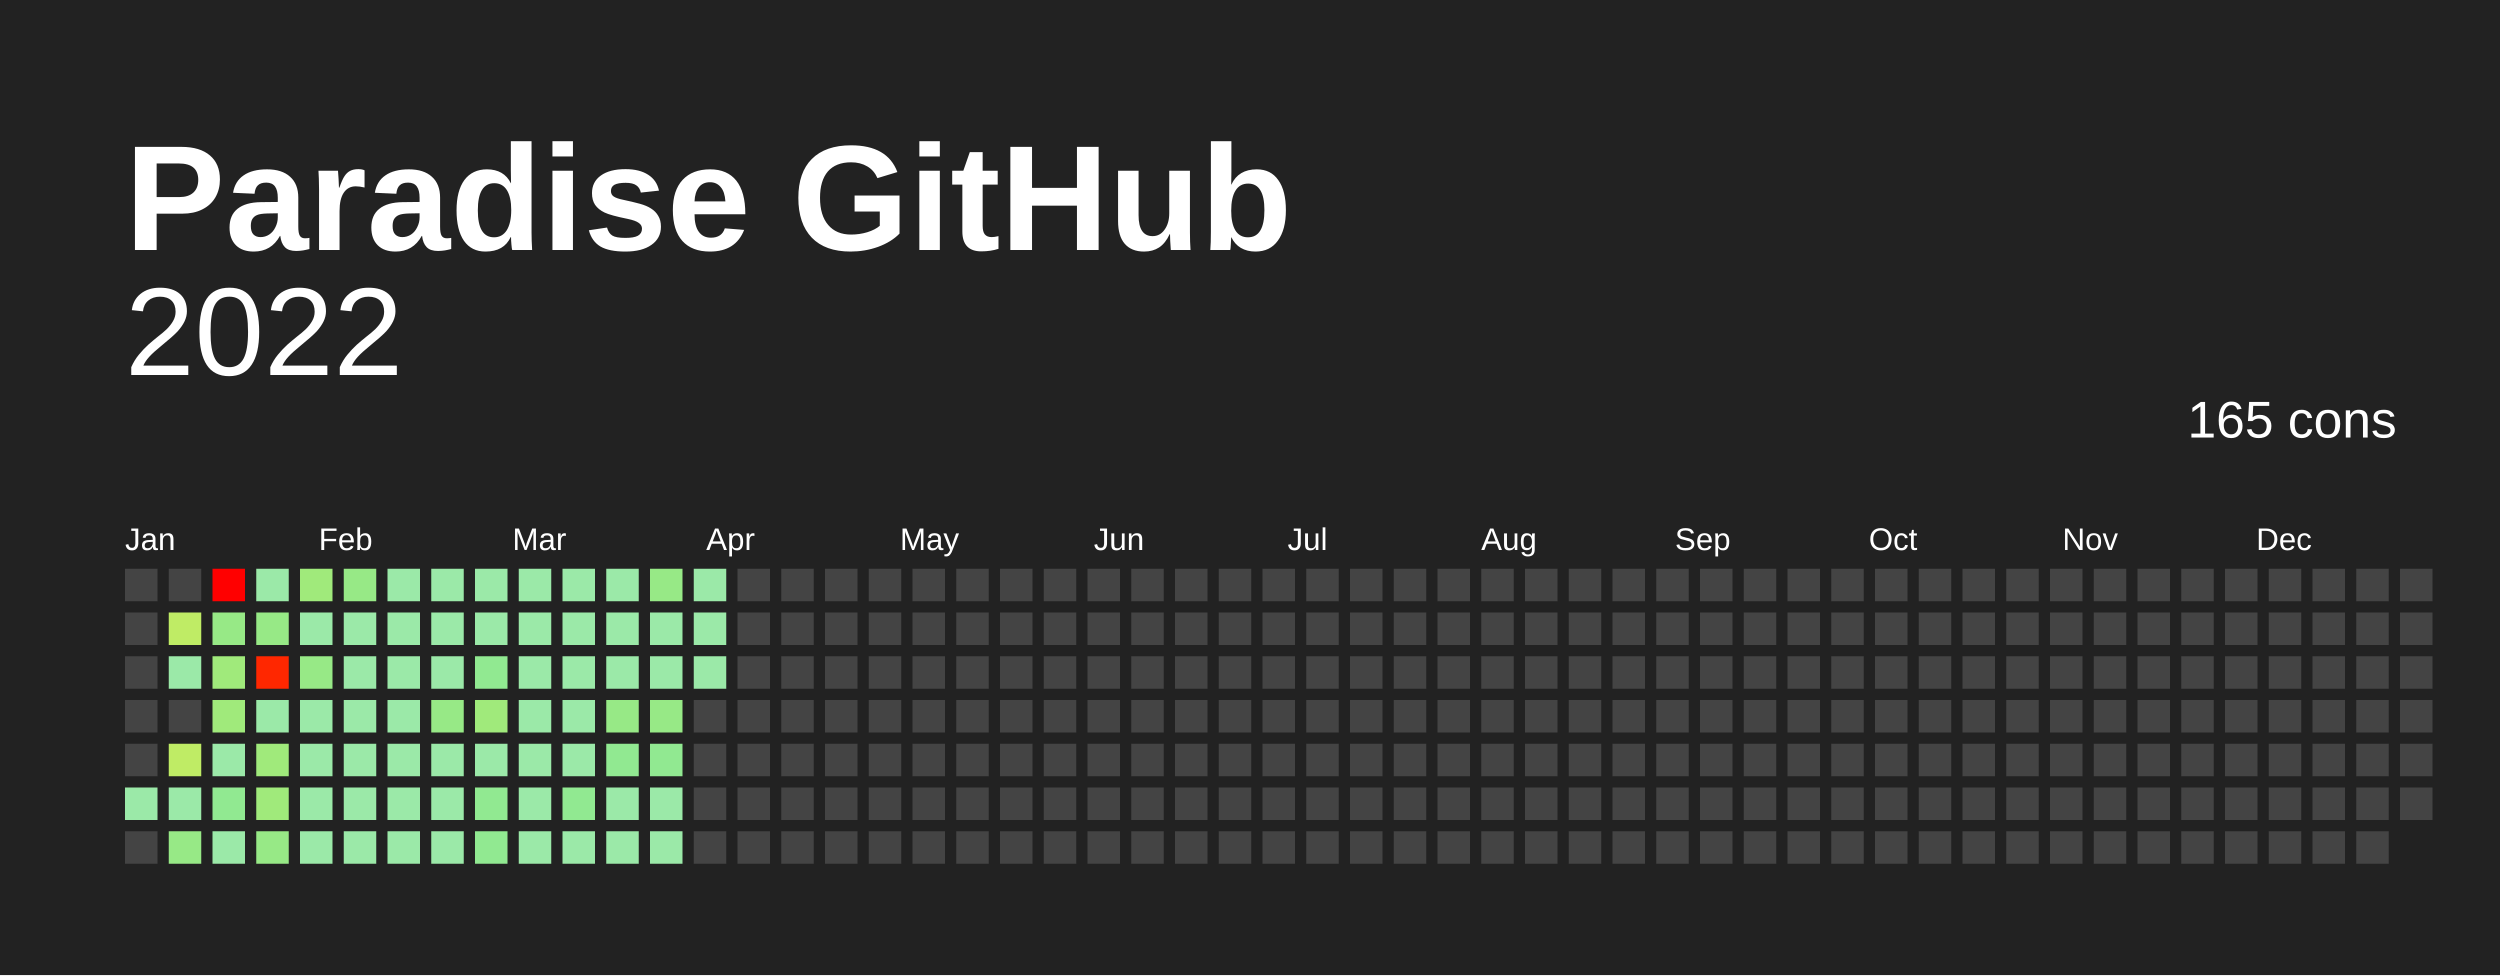
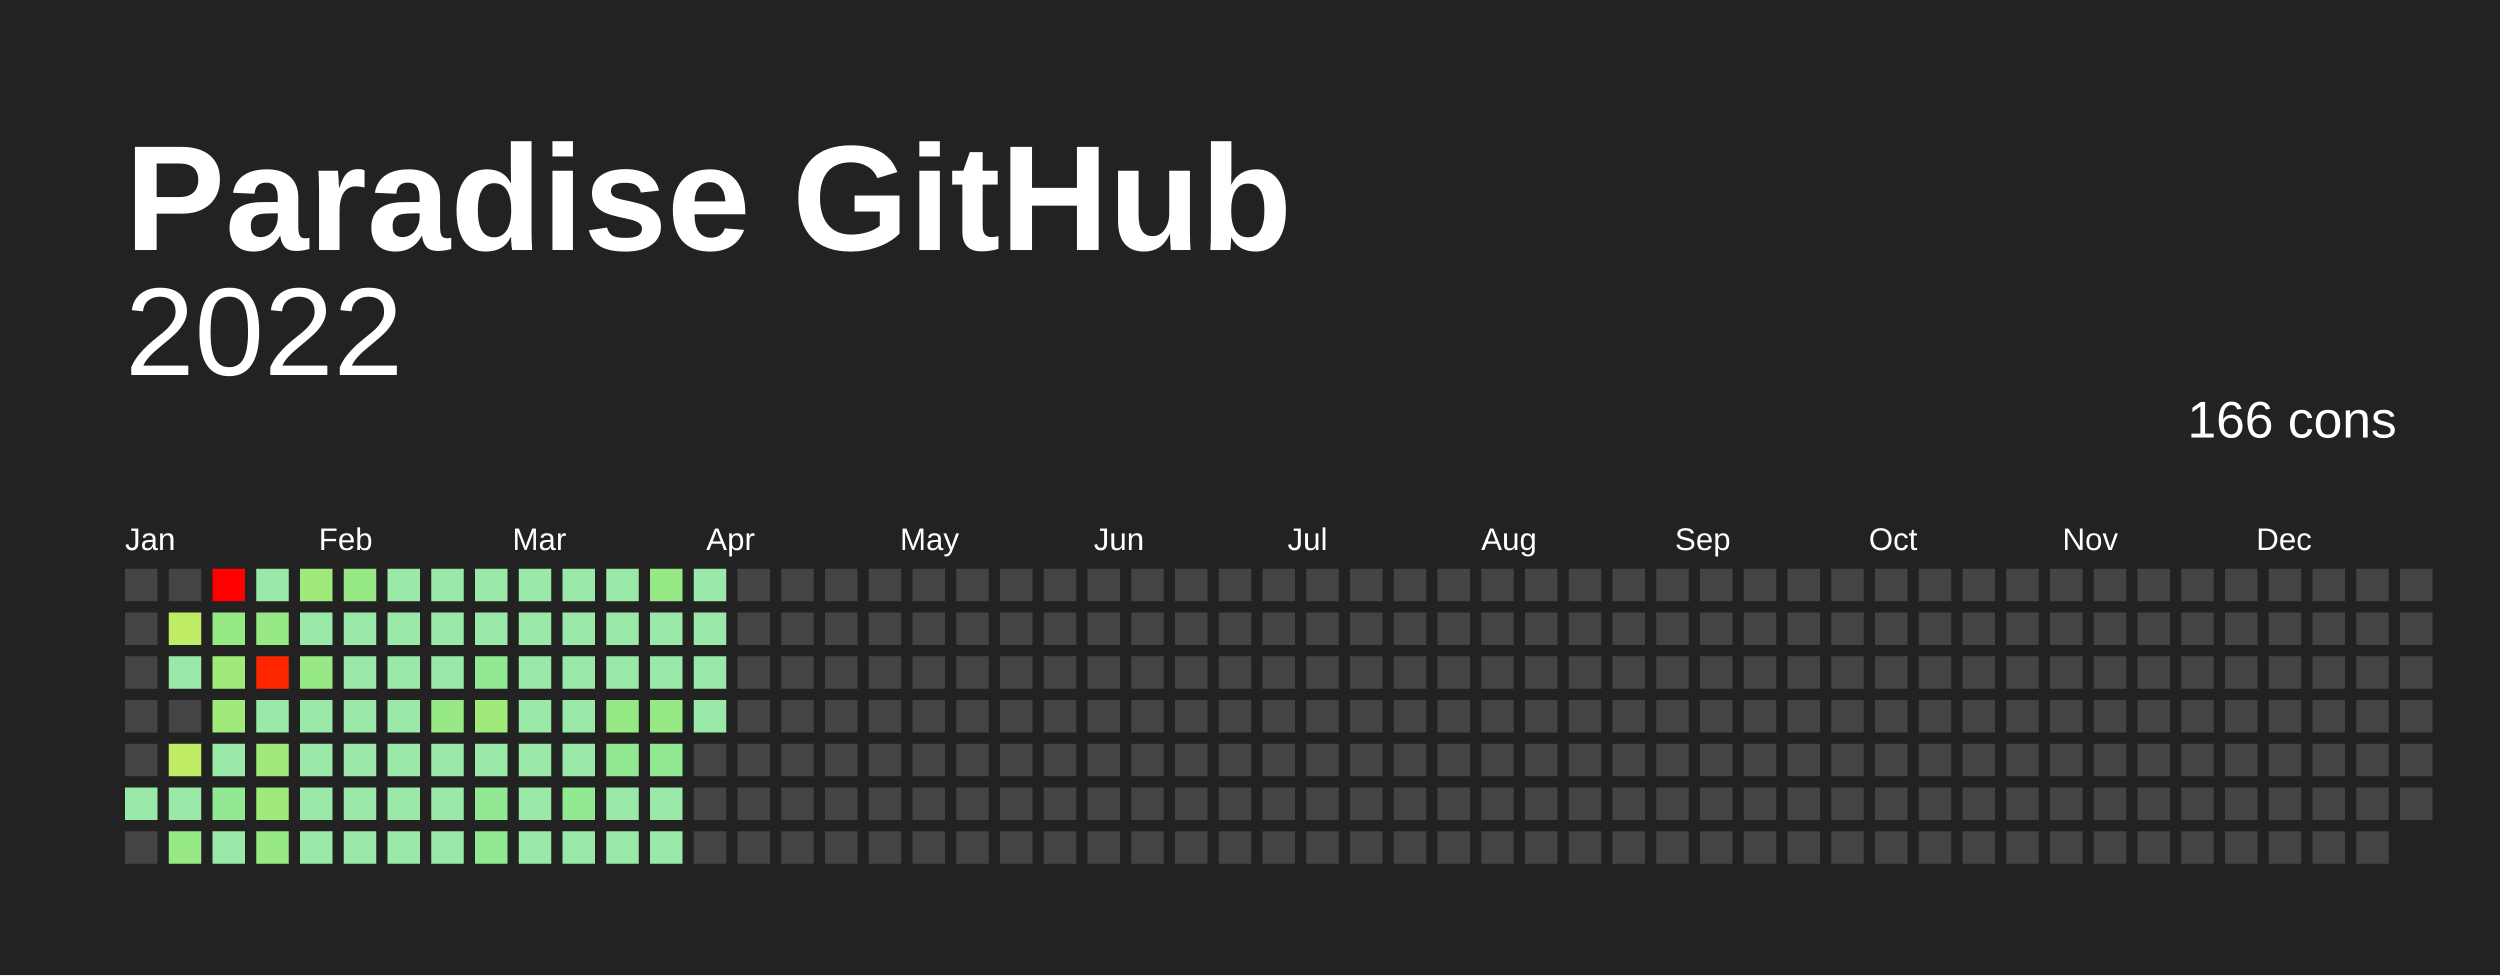
<svg xmlns="http://www.w3.org/2000/svg" baseProfile="full" height="78mm" version="1.1" viewBox="0,0,200,78" width="200mm">
  <defs />
  <rect fill="#222222" height="78" width="200" x="0" y="0" />
  <text fill="#FFFFFF" style="font-size:12px; font-family:Arial; font-weight:bold;" x="10" y="20">Paradise GitHub</text>
  <text alignment-baseline="hanging" fill="#FFFFFF" style="font-size:10.0px; font-family:Arial;" x="10" y="30">2022</text>
-   <text alignment-baseline="hanging" fill="#FFFFFF" style="font-size:4.125px; font-family:Arial;" x="175" y="35">165 cons</text>
+   <text alignment-baseline="hanging" fill="#FFFFFF" style="font-size:4.125px; font-family:Arial;" x="175" y="35">166 cons</text>
  <text fill="#FFFFFF" style="font-size:2.5px; font-family:Arial" x="10.0" y="44">Jan</text>
  <text fill="#FFFFFF" style="font-size:2.5px; font-family:Arial" x="25.5" y="44">Feb</text>
  <text fill="#FFFFFF" style="font-size:2.5px; font-family:Arial" x="41.0" y="44">Mar</text>
  <text fill="#FFFFFF" style="font-size:2.5px; font-family:Arial" x="56.5" y="44">Apr</text>
  <text fill="#FFFFFF" style="font-size:2.5px; font-family:Arial" x="72.0" y="44">May</text>
  <text fill="#FFFFFF" style="font-size:2.5px; font-family:Arial" x="87.5" y="44">Jun</text>
  <text fill="#FFFFFF" style="font-size:2.5px; font-family:Arial" x="103.0" y="44">Jul</text>
  <text fill="#FFFFFF" style="font-size:2.5px; font-family:Arial" x="118.5" y="44">Aug</text>
  <text fill="#FFFFFF" style="font-size:2.5px; font-family:Arial" x="134.0" y="44">Sep</text>
  <text fill="#FFFFFF" style="font-size:2.5px; font-family:Arial" x="149.5" y="44">Oct</text>
  <text fill="#FFFFFF" style="font-size:2.5px; font-family:Arial" x="165.0" y="44">Nov</text>
  <text fill="#FFFFFF" style="font-size:2.5px; font-family:Arial" x="180.5" y="44">Dec</text>
  <rect fill="#444444" height="2.6" width="2.6" x="10.0" y="45.5" />
  <rect fill="#444444" height="2.6" width="2.6" x="10.0" y="49.0" />
  <rect fill="#444444" height="2.6" width="2.6" x="10.0" y="52.5" />
  <rect fill="#444444" height="2.6" width="2.6" x="10.0" y="56.0" />
  <rect fill="#444444" height="2.6" width="2.6" x="10.0" y="59.5" />
  <rect fill="#9be9a8" height="2.6" width="2.6" x="10.0" y="63.0" />
  <rect fill="#444444" height="2.6" width="2.6" x="10.0" y="66.5" />
  <rect fill="#444444" height="2.6" width="2.6" x="13.5" y="45.5" />
  <rect fill="#bfec65" height="2.6" width="2.6" x="13.5" y="49.0" />
  <rect fill="#9be9a8" height="2.6" width="2.6" x="13.5" y="52.5" />
  <rect fill="#444444" height="2.6" width="2.6" x="13.5" y="56.0" />
  <rect fill="#bfec65" height="2.6" width="2.6" x="13.5" y="59.5" />
  <rect fill="#9be9a8" height="2.6" width="2.6" x="13.5" y="63.0" />
  <rect fill="#97e986" height="2.6" width="2.6" x="13.5" y="66.5" />
  <rect fill="red" height="2.6" width="2.6" x="17.0" y="45.5" />
  <rect fill="#97e986" height="2.6" width="2.6" x="17.0" y="49.0" />
  <rect fill="#a0ea7b" height="2.6" width="2.6" x="17.0" y="52.5" />
  <rect fill="#a0ea7b" height="2.6" width="2.6" x="17.0" y="56.0" />
  <rect fill="#9be9a8" height="2.6" width="2.6" x="17.0" y="59.5" />
  <rect fill="#91e991" height="2.6" width="2.6" x="17.0" y="63.0" />
  <rect fill="#9be9a8" height="2.6" width="2.6" x="17.0" y="66.5" />
  <rect fill="#9be9a8" height="2.6" width="2.6" x="20.5" y="45.5" />
  <rect fill="#97e986" height="2.6" width="2.6" x="20.5" y="49.0" />
  <rect fill="#ff2700" height="2.6" width="2.6" x="20.5" y="52.5" />
  <rect fill="#9be9a8" height="2.6" width="2.6" x="20.5" y="56.0" />
  <rect fill="#a0ea7b" height="2.6" width="2.6" x="20.5" y="59.5" />
  <rect fill="#a0ea7b" height="2.6" width="2.6" x="20.5" y="63.0" />
  <rect fill="#97e986" height="2.6" width="2.6" x="20.5" y="66.5" />
  <rect fill="#a0ea7b" height="2.6" width="2.6" x="24.0" y="45.5" />
  <rect fill="#9be9a8" height="2.6" width="2.6" x="24.0" y="49.0" />
  <rect fill="#97e986" height="2.6" width="2.6" x="24.0" y="52.5" />
  <rect fill="#9be9a8" height="2.6" width="2.6" x="24.0" y="56.0" />
  <rect fill="#9be9a8" height="2.6" width="2.6" x="24.0" y="59.5" />
  <rect fill="#9be9a8" height="2.6" width="2.6" x="24.0" y="63.0" />
  <rect fill="#9be9a8" height="2.6" width="2.6" x="24.0" y="66.5" />
  <rect fill="#97e986" height="2.6" width="2.6" x="27.5" y="45.5" />
  <rect fill="#9be9a8" height="2.6" width="2.6" x="27.5" y="49.0" />
  <rect fill="#9be9a8" height="2.6" width="2.6" x="27.5" y="52.5" />
  <rect fill="#9be9a8" height="2.6" width="2.6" x="27.5" y="56.0" />
  <rect fill="#9be9a8" height="2.6" width="2.6" x="27.5" y="59.5" />
  <rect fill="#9be9a8" height="2.6" width="2.6" x="27.5" y="63.0" />
  <rect fill="#9be9a8" height="2.6" width="2.6" x="27.5" y="66.5" />
  <rect fill="#9be9a8" height="2.6" width="2.6" x="31.0" y="45.5" />
  <rect fill="#9be9a8" height="2.6" width="2.6" x="31.0" y="49.0" />
  <rect fill="#9be9a8" height="2.6" width="2.6" x="31.0" y="52.5" />
  <rect fill="#9be9a8" height="2.6" width="2.6" x="31.0" y="56.0" />
  <rect fill="#9be9a8" height="2.6" width="2.6" x="31.0" y="59.5" />
  <rect fill="#9be9a8" height="2.6" width="2.6" x="31.0" y="63.0" />
  <rect fill="#9be9a8" height="2.6" width="2.6" x="31.0" y="66.5" />
  <rect fill="#9be9a8" height="2.6" width="2.6" x="34.5" y="45.5" />
  <rect fill="#9be9a8" height="2.6" width="2.6" x="34.5" y="49.0" />
  <rect fill="#9be9a8" height="2.6" width="2.6" x="34.5" y="52.5" />
  <rect fill="#97e986" height="2.6" width="2.6" x="34.5" y="56.0" />
  <rect fill="#9be9a8" height="2.6" width="2.6" x="34.5" y="59.5" />
  <rect fill="#9be9a8" height="2.6" width="2.6" x="34.5" y="63.0" />
  <rect fill="#9be9a8" height="2.6" width="2.6" x="34.5" y="66.5" />
  <rect fill="#9be9a8" height="2.6" width="2.6" x="38.0" y="45.5" />
  <rect fill="#9be9a8" height="2.6" width="2.6" x="38.0" y="49.0" />
  <rect fill="#91e991" height="2.6" width="2.6" x="38.0" y="52.5" />
  <rect fill="#a0ea7b" height="2.6" width="2.6" x="38.0" y="56.0" />
  <rect fill="#9be9a8" height="2.6" width="2.6" x="38.0" y="59.5" />
  <rect fill="#91e991" height="2.6" width="2.6" x="38.0" y="63.0" />
  <rect fill="#91e991" height="2.6" width="2.6" x="38.0" y="66.5" />
  <rect fill="#9be9a8" height="2.6" width="2.6" x="41.5" y="45.5" />
  <rect fill="#9be9a8" height="2.6" width="2.6" x="41.5" y="49.0" />
  <rect fill="#9be9a8" height="2.6" width="2.6" x="41.5" y="52.5" />
  <rect fill="#9be9a8" height="2.6" width="2.6" x="41.5" y="56.0" />
  <rect fill="#9be9a8" height="2.6" width="2.6" x="41.5" y="59.5" />
  <rect fill="#9be9a8" height="2.6" width="2.6" x="41.5" y="63.0" />
  <rect fill="#9be9a8" height="2.6" width="2.6" x="41.5" y="66.5" />
  <rect fill="#9be9a8" height="2.6" width="2.6" x="45.0" y="45.5" />
  <rect fill="#9be9a8" height="2.6" width="2.6" x="45.0" y="49.0" />
  <rect fill="#9be9a8" height="2.6" width="2.6" x="45.0" y="52.5" />
  <rect fill="#9be9a8" height="2.6" width="2.6" x="45.0" y="56.0" />
  <rect fill="#9be9a8" height="2.6" width="2.6" x="45.0" y="59.5" />
  <rect fill="#91e991" height="2.6" width="2.6" x="45.0" y="63.0" />
  <rect fill="#9be9a8" height="2.6" width="2.6" x="45.0" y="66.5" />
  <rect fill="#9be9a8" height="2.6" width="2.6" x="48.5" y="45.5" />
  <rect fill="#9be9a8" height="2.6" width="2.6" x="48.5" y="49.0" />
  <rect fill="#9be9a8" height="2.6" width="2.6" x="48.5" y="52.5" />
  <rect fill="#97e986" height="2.6" width="2.6" x="48.5" y="56.0" />
  <rect fill="#91e991" height="2.6" width="2.6" x="48.5" y="59.5" />
  <rect fill="#9be9a8" height="2.6" width="2.6" x="48.5" y="63.0" />
  <rect fill="#9be9a8" height="2.6" width="2.6" x="48.5" y="66.5" />
  <rect fill="#97e986" height="2.6" width="2.6" x="52.0" y="45.5" />
  <rect fill="#9be9a8" height="2.6" width="2.6" x="52.0" y="49.0" />
  <rect fill="#9be9a8" height="2.6" width="2.6" x="52.0" y="52.5" />
  <rect fill="#97e986" height="2.6" width="2.6" x="52.0" y="56.0" />
  <rect fill="#91e991" height="2.6" width="2.6" x="52.0" y="59.5" />
  <rect fill="#9be9a8" height="2.6" width="2.6" x="52.0" y="63.0" />
  <rect fill="#9be9a8" height="2.6" width="2.6" x="52.0" y="66.5" />
  <rect fill="#9be9a8" height="2.6" width="2.6" x="55.5" y="45.5" />
  <rect fill="#9be9a8" height="2.6" width="2.6" x="55.5" y="49.0" />
  <rect fill="#9be9a8" height="2.6" width="2.6" x="55.5" y="52.5" />
-   <rect fill="#444444" height="2.6" width="2.6" x="55.5" y="56.0" />
+   <rect fill="#9be9a8" height="2.6" width="2.6" x="55.5" y="56.0" />
  <rect fill="#444444" height="2.6" width="2.6" x="55.5" y="59.5" />
  <rect fill="#444444" height="2.6" width="2.6" x="55.5" y="63.0" />
  <rect fill="#444444" height="2.6" width="2.6" x="55.5" y="66.5" />
  <rect fill="#444444" height="2.6" width="2.6" x="59.0" y="45.5" />
  <rect fill="#444444" height="2.6" width="2.6" x="59.0" y="49.0" />
  <rect fill="#444444" height="2.6" width="2.6" x="59.0" y="52.5" />
  <rect fill="#444444" height="2.6" width="2.6" x="59.0" y="56.0" />
  <rect fill="#444444" height="2.6" width="2.6" x="59.0" y="59.5" />
  <rect fill="#444444" height="2.6" width="2.6" x="59.0" y="63.0" />
  <rect fill="#444444" height="2.6" width="2.6" x="59.0" y="66.5" />
  <rect fill="#444444" height="2.6" width="2.6" x="62.5" y="45.5" />
  <rect fill="#444444" height="2.6" width="2.6" x="62.5" y="49.0" />
  <rect fill="#444444" height="2.6" width="2.6" x="62.5" y="52.5" />
  <rect fill="#444444" height="2.6" width="2.6" x="62.5" y="56.0" />
  <rect fill="#444444" height="2.6" width="2.6" x="62.5" y="59.5" />
  <rect fill="#444444" height="2.6" width="2.6" x="62.5" y="63.0" />
  <rect fill="#444444" height="2.6" width="2.6" x="62.5" y="66.5" />
  <rect fill="#444444" height="2.6" width="2.6" x="66.0" y="45.5" />
  <rect fill="#444444" height="2.6" width="2.6" x="66.0" y="49.0" />
  <rect fill="#444444" height="2.6" width="2.6" x="66.0" y="52.5" />
  <rect fill="#444444" height="2.6" width="2.6" x="66.0" y="56.0" />
  <rect fill="#444444" height="2.6" width="2.6" x="66.0" y="59.5" />
  <rect fill="#444444" height="2.6" width="2.6" x="66.0" y="63.0" />
  <rect fill="#444444" height="2.6" width="2.6" x="66.0" y="66.5" />
  <rect fill="#444444" height="2.6" width="2.6" x="69.5" y="45.5" />
  <rect fill="#444444" height="2.6" width="2.6" x="69.5" y="49.0" />
  <rect fill="#444444" height="2.6" width="2.6" x="69.5" y="52.5" />
  <rect fill="#444444" height="2.6" width="2.6" x="69.5" y="56.0" />
  <rect fill="#444444" height="2.6" width="2.6" x="69.5" y="59.5" />
  <rect fill="#444444" height="2.6" width="2.6" x="69.5" y="63.0" />
  <rect fill="#444444" height="2.6" width="2.6" x="69.5" y="66.5" />
  <rect fill="#444444" height="2.6" width="2.6" x="73.0" y="45.5" />
  <rect fill="#444444" height="2.6" width="2.6" x="73.0" y="49.0" />
  <rect fill="#444444" height="2.6" width="2.6" x="73.0" y="52.5" />
  <rect fill="#444444" height="2.6" width="2.6" x="73.0" y="56.0" />
  <rect fill="#444444" height="2.6" width="2.6" x="73.0" y="59.5" />
  <rect fill="#444444" height="2.6" width="2.6" x="73.0" y="63.0" />
  <rect fill="#444444" height="2.6" width="2.6" x="73.0" y="66.5" />
  <rect fill="#444444" height="2.6" width="2.6" x="76.5" y="45.5" />
  <rect fill="#444444" height="2.6" width="2.6" x="76.5" y="49.0" />
  <rect fill="#444444" height="2.6" width="2.6" x="76.5" y="52.5" />
  <rect fill="#444444" height="2.6" width="2.6" x="76.5" y="56.0" />
  <rect fill="#444444" height="2.6" width="2.6" x="76.5" y="59.5" />
  <rect fill="#444444" height="2.6" width="2.6" x="76.5" y="63.0" />
  <rect fill="#444444" height="2.6" width="2.6" x="76.5" y="66.5" />
  <rect fill="#444444" height="2.6" width="2.6" x="80.0" y="45.5" />
  <rect fill="#444444" height="2.6" width="2.6" x="80.0" y="49.0" />
  <rect fill="#444444" height="2.6" width="2.6" x="80.0" y="52.5" />
  <rect fill="#444444" height="2.6" width="2.6" x="80.0" y="56.0" />
  <rect fill="#444444" height="2.6" width="2.6" x="80.0" y="59.5" />
  <rect fill="#444444" height="2.6" width="2.6" x="80.0" y="63.0" />
  <rect fill="#444444" height="2.6" width="2.6" x="80.0" y="66.5" />
  <rect fill="#444444" height="2.6" width="2.6" x="83.5" y="45.5" />
  <rect fill="#444444" height="2.6" width="2.6" x="83.5" y="49.0" />
  <rect fill="#444444" height="2.6" width="2.6" x="83.5" y="52.5" />
  <rect fill="#444444" height="2.6" width="2.6" x="83.5" y="56.0" />
  <rect fill="#444444" height="2.6" width="2.6" x="83.5" y="59.5" />
  <rect fill="#444444" height="2.6" width="2.6" x="83.5" y="63.0" />
  <rect fill="#444444" height="2.6" width="2.6" x="83.5" y="66.5" />
  <rect fill="#444444" height="2.6" width="2.6" x="87.0" y="45.5" />
  <rect fill="#444444" height="2.6" width="2.6" x="87.0" y="49.0" />
  <rect fill="#444444" height="2.6" width="2.6" x="87.0" y="52.5" />
  <rect fill="#444444" height="2.6" width="2.6" x="87.0" y="56.0" />
  <rect fill="#444444" height="2.6" width="2.6" x="87.0" y="59.5" />
  <rect fill="#444444" height="2.6" width="2.6" x="87.0" y="63.0" />
  <rect fill="#444444" height="2.6" width="2.6" x="87.0" y="66.5" />
  <rect fill="#444444" height="2.6" width="2.6" x="90.5" y="45.5" />
  <rect fill="#444444" height="2.6" width="2.6" x="90.5" y="49.0" />
  <rect fill="#444444" height="2.6" width="2.6" x="90.5" y="52.5" />
  <rect fill="#444444" height="2.6" width="2.6" x="90.5" y="56.0" />
  <rect fill="#444444" height="2.6" width="2.6" x="90.5" y="59.5" />
  <rect fill="#444444" height="2.6" width="2.6" x="90.5" y="63.0" />
  <rect fill="#444444" height="2.6" width="2.6" x="90.5" y="66.5" />
  <rect fill="#444444" height="2.6" width="2.6" x="94.0" y="45.5" />
  <rect fill="#444444" height="2.6" width="2.6" x="94.0" y="49.0" />
  <rect fill="#444444" height="2.6" width="2.6" x="94.0" y="52.5" />
  <rect fill="#444444" height="2.6" width="2.6" x="94.0" y="56.0" />
  <rect fill="#444444" height="2.6" width="2.6" x="94.0" y="59.5" />
  <rect fill="#444444" height="2.6" width="2.6" x="94.0" y="63.0" />
  <rect fill="#444444" height="2.6" width="2.6" x="94.0" y="66.5" />
  <rect fill="#444444" height="2.6" width="2.6" x="97.5" y="45.5" />
  <rect fill="#444444" height="2.6" width="2.6" x="97.5" y="49.0" />
  <rect fill="#444444" height="2.6" width="2.6" x="97.5" y="52.5" />
  <rect fill="#444444" height="2.6" width="2.6" x="97.5" y="56.0" />
  <rect fill="#444444" height="2.6" width="2.6" x="97.5" y="59.5" />
  <rect fill="#444444" height="2.6" width="2.6" x="97.5" y="63.0" />
  <rect fill="#444444" height="2.6" width="2.6" x="97.5" y="66.5" />
  <rect fill="#444444" height="2.6" width="2.6" x="101.0" y="45.5" />
  <rect fill="#444444" height="2.6" width="2.6" x="101.0" y="49.0" />
  <rect fill="#444444" height="2.6" width="2.6" x="101.0" y="52.5" />
  <rect fill="#444444" height="2.6" width="2.6" x="101.0" y="56.0" />
  <rect fill="#444444" height="2.6" width="2.6" x="101.0" y="59.5" />
  <rect fill="#444444" height="2.6" width="2.6" x="101.0" y="63.0" />
  <rect fill="#444444" height="2.6" width="2.6" x="101.0" y="66.5" />
  <rect fill="#444444" height="2.6" width="2.6" x="104.5" y="45.5" />
  <rect fill="#444444" height="2.6" width="2.6" x="104.5" y="49.0" />
  <rect fill="#444444" height="2.6" width="2.6" x="104.5" y="52.5" />
  <rect fill="#444444" height="2.6" width="2.6" x="104.5" y="56.0" />
  <rect fill="#444444" height="2.6" width="2.6" x="104.5" y="59.5" />
  <rect fill="#444444" height="2.6" width="2.6" x="104.5" y="63.0" />
  <rect fill="#444444" height="2.6" width="2.6" x="104.5" y="66.5" />
  <rect fill="#444444" height="2.6" width="2.6" x="108.0" y="45.5" />
  <rect fill="#444444" height="2.6" width="2.6" x="108.0" y="49.0" />
  <rect fill="#444444" height="2.6" width="2.6" x="108.0" y="52.5" />
  <rect fill="#444444" height="2.6" width="2.6" x="108.0" y="56.0" />
  <rect fill="#444444" height="2.6" width="2.6" x="108.0" y="59.5" />
  <rect fill="#444444" height="2.6" width="2.6" x="108.0" y="63.0" />
  <rect fill="#444444" height="2.6" width="2.6" x="108.0" y="66.5" />
  <rect fill="#444444" height="2.6" width="2.6" x="111.5" y="45.5" />
  <rect fill="#444444" height="2.6" width="2.6" x="111.5" y="49.0" />
  <rect fill="#444444" height="2.6" width="2.6" x="111.5" y="52.5" />
  <rect fill="#444444" height="2.6" width="2.6" x="111.5" y="56.0" />
  <rect fill="#444444" height="2.6" width="2.6" x="111.5" y="59.5" />
  <rect fill="#444444" height="2.6" width="2.6" x="111.5" y="63.0" />
  <rect fill="#444444" height="2.6" width="2.6" x="111.5" y="66.5" />
  <rect fill="#444444" height="2.6" width="2.6" x="115.0" y="45.5" />
  <rect fill="#444444" height="2.6" width="2.6" x="115.0" y="49.0" />
  <rect fill="#444444" height="2.6" width="2.6" x="115.0" y="52.5" />
  <rect fill="#444444" height="2.6" width="2.6" x="115.0" y="56.0" />
  <rect fill="#444444" height="2.6" width="2.6" x="115.0" y="59.5" />
  <rect fill="#444444" height="2.6" width="2.6" x="115.0" y="63.0" />
  <rect fill="#444444" height="2.6" width="2.6" x="115.0" y="66.5" />
  <rect fill="#444444" height="2.6" width="2.6" x="118.5" y="45.5" />
  <rect fill="#444444" height="2.6" width="2.6" x="118.5" y="49.0" />
  <rect fill="#444444" height="2.6" width="2.6" x="118.5" y="52.5" />
  <rect fill="#444444" height="2.6" width="2.6" x="118.5" y="56.0" />
  <rect fill="#444444" height="2.6" width="2.6" x="118.5" y="59.5" />
  <rect fill="#444444" height="2.6" width="2.6" x="118.5" y="63.0" />
  <rect fill="#444444" height="2.6" width="2.6" x="118.5" y="66.5" />
  <rect fill="#444444" height="2.6" width="2.6" x="122.0" y="45.5" />
  <rect fill="#444444" height="2.6" width="2.6" x="122.0" y="49.0" />
  <rect fill="#444444" height="2.6" width="2.6" x="122.0" y="52.5" />
  <rect fill="#444444" height="2.6" width="2.6" x="122.0" y="56.0" />
  <rect fill="#444444" height="2.6" width="2.6" x="122.0" y="59.5" />
  <rect fill="#444444" height="2.6" width="2.6" x="122.0" y="63.0" />
  <rect fill="#444444" height="2.6" width="2.6" x="122.0" y="66.5" />
  <rect fill="#444444" height="2.6" width="2.6" x="125.5" y="45.5" />
  <rect fill="#444444" height="2.6" width="2.6" x="125.5" y="49.0" />
  <rect fill="#444444" height="2.6" width="2.6" x="125.5" y="52.5" />
  <rect fill="#444444" height="2.6" width="2.6" x="125.5" y="56.0" />
  <rect fill="#444444" height="2.6" width="2.6" x="125.5" y="59.5" />
  <rect fill="#444444" height="2.6" width="2.6" x="125.5" y="63.0" />
  <rect fill="#444444" height="2.6" width="2.6" x="125.5" y="66.5" />
  <rect fill="#444444" height="2.6" width="2.6" x="129.0" y="45.5" />
  <rect fill="#444444" height="2.6" width="2.6" x="129.0" y="49.0" />
  <rect fill="#444444" height="2.6" width="2.6" x="129.0" y="52.5" />
  <rect fill="#444444" height="2.6" width="2.6" x="129.0" y="56.0" />
  <rect fill="#444444" height="2.6" width="2.6" x="129.0" y="59.5" />
  <rect fill="#444444" height="2.6" width="2.6" x="129.0" y="63.0" />
  <rect fill="#444444" height="2.6" width="2.6" x="129.0" y="66.5" />
  <rect fill="#444444" height="2.6" width="2.6" x="132.5" y="45.5" />
  <rect fill="#444444" height="2.6" width="2.6" x="132.5" y="49.0" />
  <rect fill="#444444" height="2.6" width="2.6" x="132.5" y="52.5" />
  <rect fill="#444444" height="2.6" width="2.6" x="132.5" y="56.0" />
  <rect fill="#444444" height="2.6" width="2.6" x="132.5" y="59.5" />
  <rect fill="#444444" height="2.6" width="2.6" x="132.5" y="63.0" />
  <rect fill="#444444" height="2.6" width="2.6" x="132.5" y="66.5" />
  <rect fill="#444444" height="2.6" width="2.6" x="136.0" y="45.5" />
  <rect fill="#444444" height="2.6" width="2.6" x="136.0" y="49.0" />
  <rect fill="#444444" height="2.6" width="2.6" x="136.0" y="52.5" />
  <rect fill="#444444" height="2.6" width="2.6" x="136.0" y="56.0" />
  <rect fill="#444444" height="2.6" width="2.6" x="136.0" y="59.5" />
  <rect fill="#444444" height="2.6" width="2.6" x="136.0" y="63.0" />
  <rect fill="#444444" height="2.6" width="2.6" x="136.0" y="66.5" />
  <rect fill="#444444" height="2.6" width="2.6" x="139.5" y="45.5" />
  <rect fill="#444444" height="2.6" width="2.6" x="139.5" y="49.0" />
  <rect fill="#444444" height="2.6" width="2.6" x="139.5" y="52.5" />
  <rect fill="#444444" height="2.6" width="2.6" x="139.5" y="56.0" />
  <rect fill="#444444" height="2.6" width="2.6" x="139.5" y="59.5" />
  <rect fill="#444444" height="2.6" width="2.6" x="139.5" y="63.0" />
  <rect fill="#444444" height="2.6" width="2.6" x="139.5" y="66.5" />
  <rect fill="#444444" height="2.6" width="2.6" x="143.0" y="45.5" />
  <rect fill="#444444" height="2.6" width="2.6" x="143.0" y="49.0" />
  <rect fill="#444444" height="2.6" width="2.6" x="143.0" y="52.5" />
  <rect fill="#444444" height="2.6" width="2.6" x="143.0" y="56.0" />
  <rect fill="#444444" height="2.6" width="2.6" x="143.0" y="59.5" />
  <rect fill="#444444" height="2.6" width="2.6" x="143.0" y="63.0" />
  <rect fill="#444444" height="2.6" width="2.6" x="143.0" y="66.5" />
  <rect fill="#444444" height="2.6" width="2.6" x="146.5" y="45.5" />
  <rect fill="#444444" height="2.6" width="2.6" x="146.5" y="49.0" />
  <rect fill="#444444" height="2.6" width="2.6" x="146.5" y="52.5" />
  <rect fill="#444444" height="2.6" width="2.6" x="146.5" y="56.0" />
  <rect fill="#444444" height="2.6" width="2.6" x="146.5" y="59.5" />
  <rect fill="#444444" height="2.6" width="2.6" x="146.5" y="63.0" />
  <rect fill="#444444" height="2.6" width="2.6" x="146.5" y="66.5" />
  <rect fill="#444444" height="2.6" width="2.6" x="150.0" y="45.5" />
  <rect fill="#444444" height="2.6" width="2.6" x="150.0" y="49.0" />
  <rect fill="#444444" height="2.6" width="2.6" x="150.0" y="52.5" />
  <rect fill="#444444" height="2.6" width="2.6" x="150.0" y="56.0" />
  <rect fill="#444444" height="2.6" width="2.6" x="150.0" y="59.5" />
  <rect fill="#444444" height="2.6" width="2.6" x="150.0" y="63.0" />
  <rect fill="#444444" height="2.6" width="2.6" x="150.0" y="66.5" />
  <rect fill="#444444" height="2.6" width="2.6" x="153.5" y="45.5" />
  <rect fill="#444444" height="2.6" width="2.6" x="153.5" y="49.0" />
  <rect fill="#444444" height="2.6" width="2.6" x="153.5" y="52.5" />
  <rect fill="#444444" height="2.6" width="2.6" x="153.5" y="56.0" />
  <rect fill="#444444" height="2.6" width="2.6" x="153.5" y="59.5" />
  <rect fill="#444444" height="2.6" width="2.6" x="153.5" y="63.0" />
  <rect fill="#444444" height="2.6" width="2.6" x="153.5" y="66.5" />
  <rect fill="#444444" height="2.6" width="2.6" x="157.0" y="45.5" />
  <rect fill="#444444" height="2.6" width="2.6" x="157.0" y="49.0" />
  <rect fill="#444444" height="2.6" width="2.6" x="157.0" y="52.5" />
  <rect fill="#444444" height="2.6" width="2.6" x="157.0" y="56.0" />
  <rect fill="#444444" height="2.6" width="2.6" x="157.0" y="59.5" />
  <rect fill="#444444" height="2.6" width="2.6" x="157.0" y="63.0" />
  <rect fill="#444444" height="2.6" width="2.6" x="157.0" y="66.5" />
  <rect fill="#444444" height="2.6" width="2.6" x="160.5" y="45.5" />
  <rect fill="#444444" height="2.6" width="2.6" x="160.5" y="49.0" />
  <rect fill="#444444" height="2.6" width="2.6" x="160.5" y="52.5" />
  <rect fill="#444444" height="2.6" width="2.6" x="160.5" y="56.0" />
  <rect fill="#444444" height="2.6" width="2.6" x="160.5" y="59.5" />
  <rect fill="#444444" height="2.6" width="2.6" x="160.5" y="63.0" />
  <rect fill="#444444" height="2.6" width="2.6" x="160.5" y="66.5" />
  <rect fill="#444444" height="2.6" width="2.6" x="164.0" y="45.5" />
  <rect fill="#444444" height="2.6" width="2.6" x="164.0" y="49.0" />
  <rect fill="#444444" height="2.6" width="2.6" x="164.0" y="52.5" />
  <rect fill="#444444" height="2.6" width="2.6" x="164.0" y="56.0" />
  <rect fill="#444444" height="2.6" width="2.6" x="164.0" y="59.5" />
  <rect fill="#444444" height="2.6" width="2.6" x="164.0" y="63.0" />
  <rect fill="#444444" height="2.6" width="2.6" x="164.0" y="66.5" />
  <rect fill="#444444" height="2.6" width="2.6" x="167.5" y="45.5" />
  <rect fill="#444444" height="2.6" width="2.6" x="167.5" y="49.0" />
  <rect fill="#444444" height="2.6" width="2.6" x="167.5" y="52.5" />
  <rect fill="#444444" height="2.6" width="2.6" x="167.5" y="56.0" />
  <rect fill="#444444" height="2.6" width="2.6" x="167.5" y="59.5" />
  <rect fill="#444444" height="2.6" width="2.6" x="167.5" y="63.0" />
  <rect fill="#444444" height="2.6" width="2.6" x="167.5" y="66.5" />
  <rect fill="#444444" height="2.6" width="2.6" x="171.0" y="45.5" />
  <rect fill="#444444" height="2.6" width="2.6" x="171.0" y="49.0" />
  <rect fill="#444444" height="2.6" width="2.6" x="171.0" y="52.5" />
  <rect fill="#444444" height="2.6" width="2.6" x="171.0" y="56.0" />
  <rect fill="#444444" height="2.6" width="2.6" x="171.0" y="59.5" />
  <rect fill="#444444" height="2.6" width="2.6" x="171.0" y="63.0" />
  <rect fill="#444444" height="2.6" width="2.6" x="171.0" y="66.5" />
  <rect fill="#444444" height="2.6" width="2.6" x="174.5" y="45.5" />
  <rect fill="#444444" height="2.6" width="2.6" x="174.5" y="49.0" />
  <rect fill="#444444" height="2.6" width="2.6" x="174.5" y="52.5" />
  <rect fill="#444444" height="2.6" width="2.6" x="174.5" y="56.0" />
  <rect fill="#444444" height="2.6" width="2.6" x="174.5" y="59.5" />
  <rect fill="#444444" height="2.6" width="2.6" x="174.5" y="63.0" />
  <rect fill="#444444" height="2.6" width="2.6" x="174.5" y="66.5" />
  <rect fill="#444444" height="2.6" width="2.6" x="178.0" y="45.5" />
  <rect fill="#444444" height="2.6" width="2.6" x="178.0" y="49.0" />
  <rect fill="#444444" height="2.6" width="2.6" x="178.0" y="52.5" />
  <rect fill="#444444" height="2.6" width="2.6" x="178.0" y="56.0" />
  <rect fill="#444444" height="2.6" width="2.6" x="178.0" y="59.5" />
  <rect fill="#444444" height="2.6" width="2.6" x="178.0" y="63.0" />
  <rect fill="#444444" height="2.6" width="2.6" x="178.0" y="66.5" />
  <rect fill="#444444" height="2.6" width="2.6" x="181.5" y="45.5" />
  <rect fill="#444444" height="2.6" width="2.6" x="181.5" y="49.0" />
  <rect fill="#444444" height="2.6" width="2.6" x="181.5" y="52.5" />
  <rect fill="#444444" height="2.6" width="2.6" x="181.5" y="56.0" />
  <rect fill="#444444" height="2.6" width="2.6" x="181.5" y="59.5" />
  <rect fill="#444444" height="2.6" width="2.6" x="181.5" y="63.0" />
  <rect fill="#444444" height="2.6" width="2.6" x="181.5" y="66.5" />
  <rect fill="#444444" height="2.6" width="2.6" x="185.0" y="45.5" />
  <rect fill="#444444" height="2.6" width="2.6" x="185.0" y="49.0" />
  <rect fill="#444444" height="2.6" width="2.6" x="185.0" y="52.5" />
  <rect fill="#444444" height="2.6" width="2.6" x="185.0" y="56.0" />
  <rect fill="#444444" height="2.6" width="2.6" x="185.0" y="59.5" />
  <rect fill="#444444" height="2.6" width="2.6" x="185.0" y="63.0" />
  <rect fill="#444444" height="2.6" width="2.6" x="185.0" y="66.5" />
  <rect fill="#444444" height="2.6" width="2.6" x="188.5" y="45.5" />
  <rect fill="#444444" height="2.6" width="2.6" x="188.5" y="49.0" />
  <rect fill="#444444" height="2.6" width="2.6" x="188.5" y="52.5" />
  <rect fill="#444444" height="2.6" width="2.6" x="188.5" y="56.0" />
  <rect fill="#444444" height="2.6" width="2.6" x="188.5" y="59.5" />
  <rect fill="#444444" height="2.6" width="2.6" x="188.5" y="63.0" />
  <rect fill="#444444" height="2.6" width="2.6" x="188.5" y="66.5" />
  <rect fill="#444444" height="2.6" width="2.6" x="192.0" y="45.5" />
  <rect fill="#444444" height="2.6" width="2.6" x="192.0" y="49.0" />
  <rect fill="#444444" height="2.6" width="2.6" x="192.0" y="52.5" />
  <rect fill="#444444" height="2.6" width="2.6" x="192.0" y="56.0" />
  <rect fill="#444444" height="2.6" width="2.6" x="192.0" y="59.5" />
  <rect fill="#444444" height="2.6" width="2.6" x="192.0" y="63.0" />
</svg>
